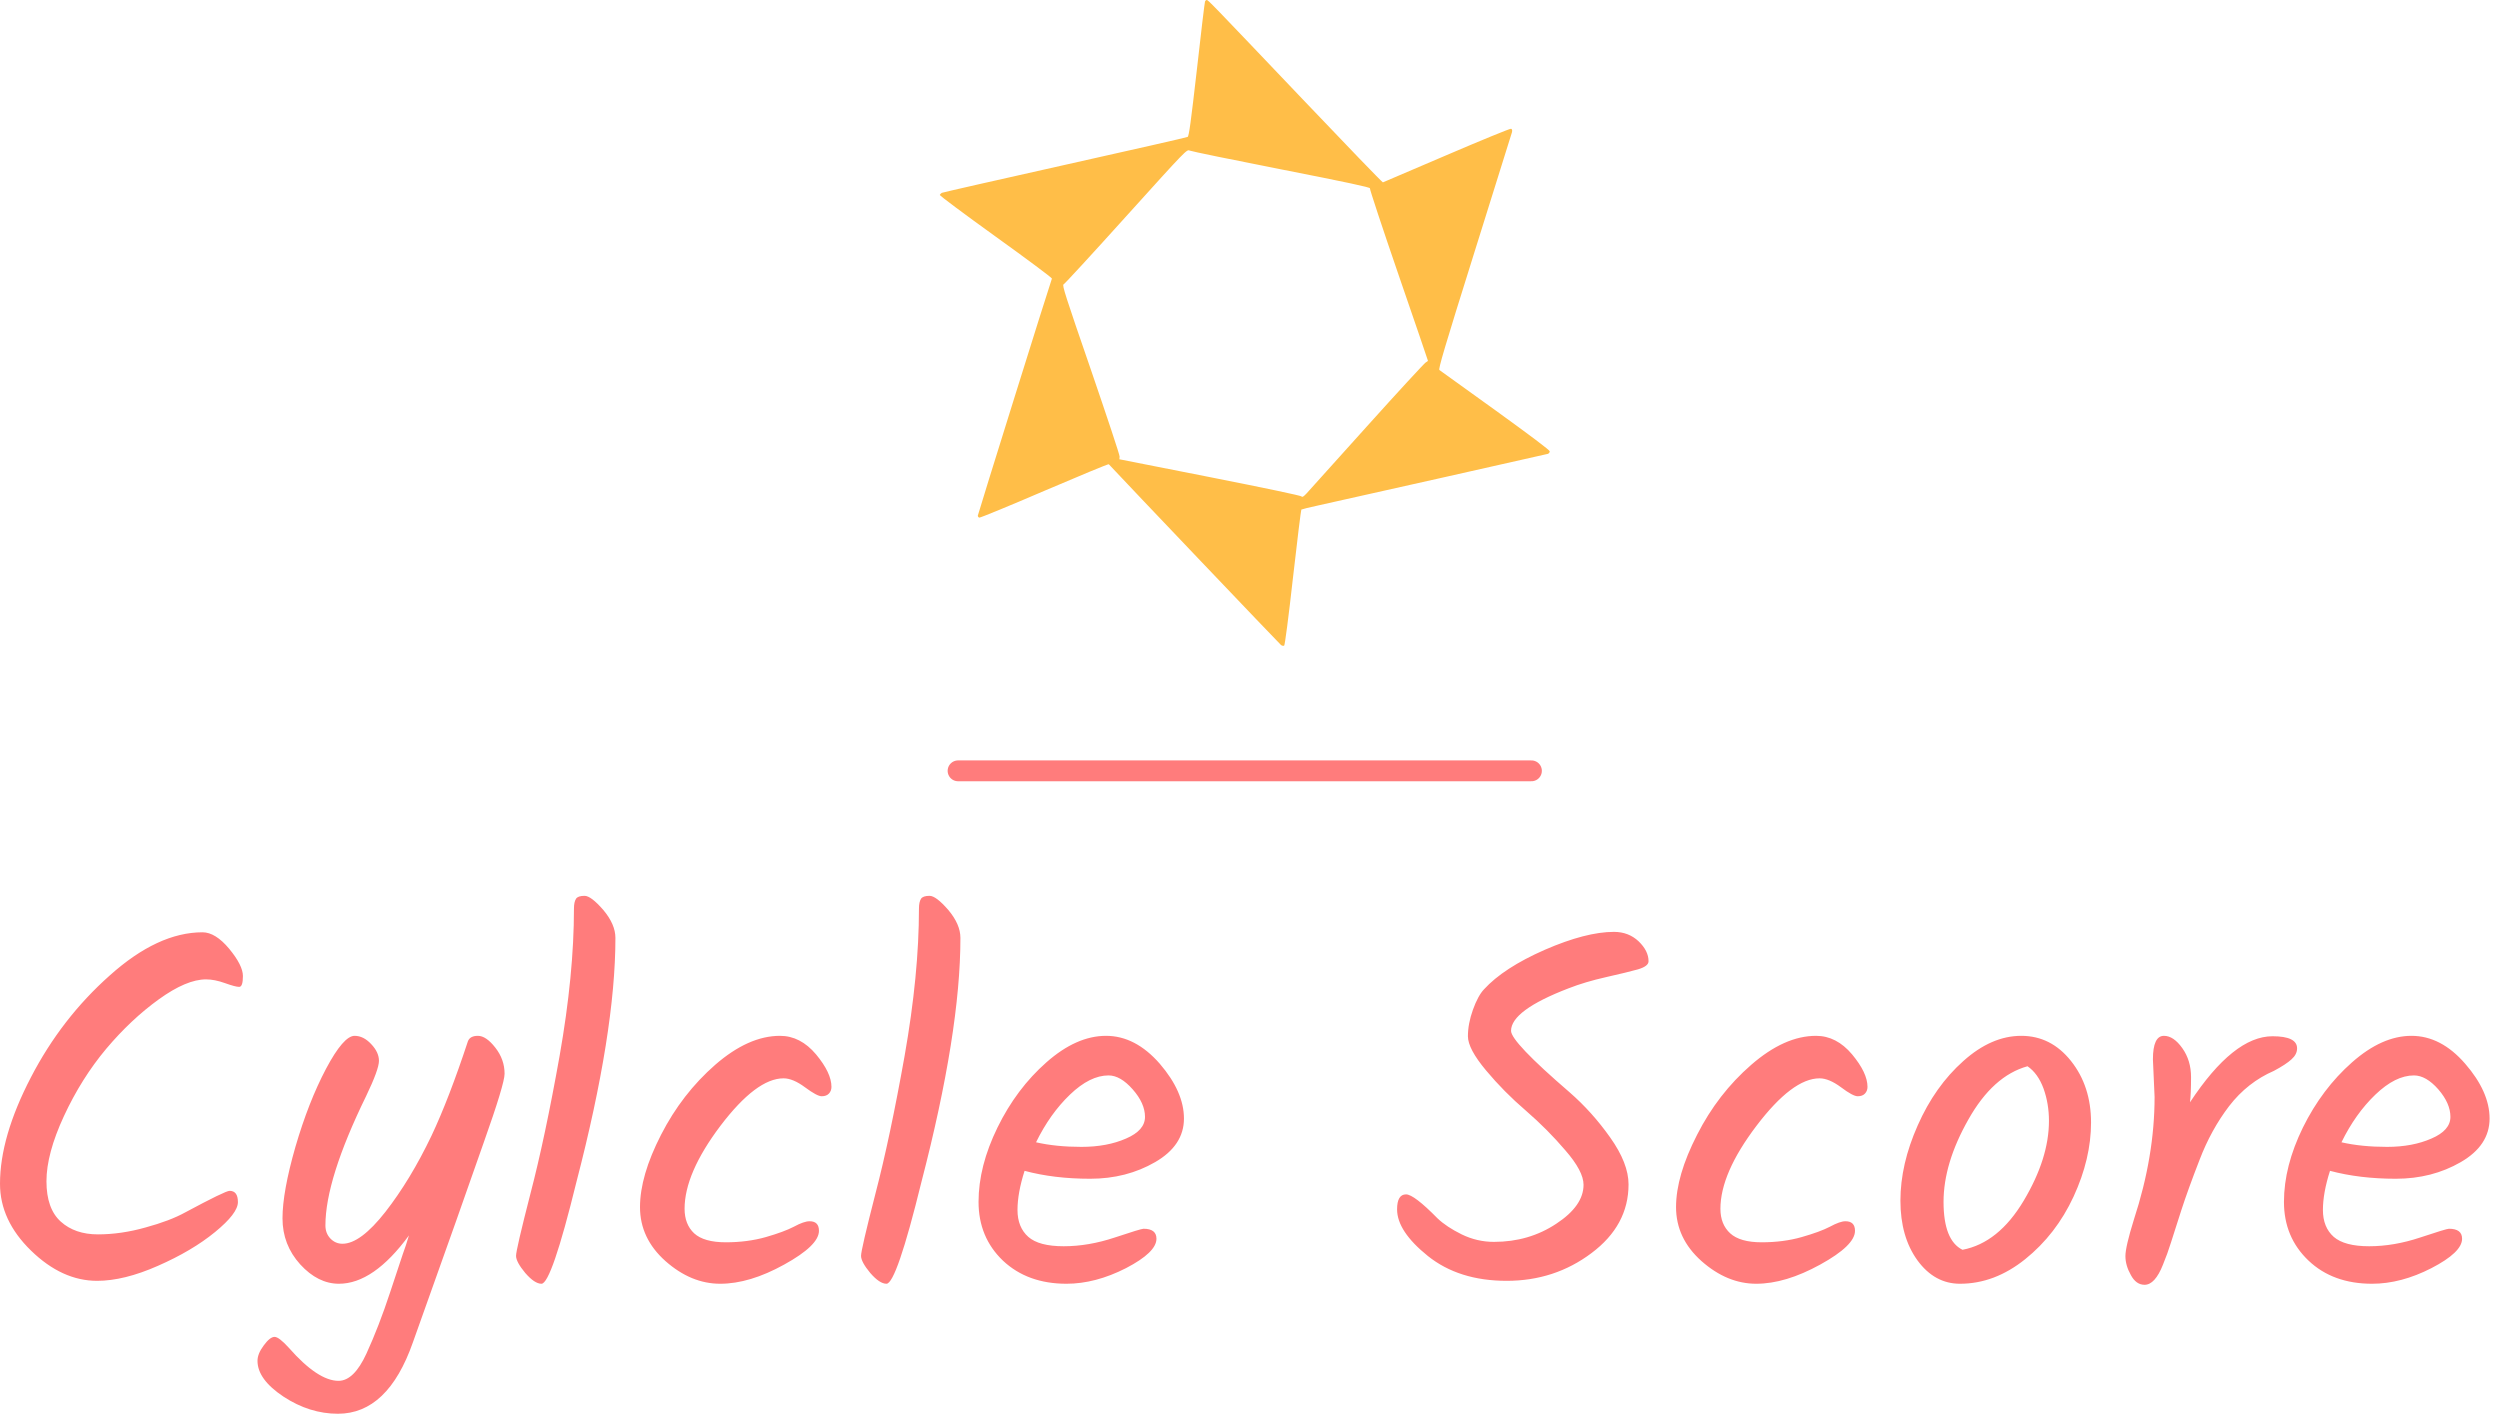
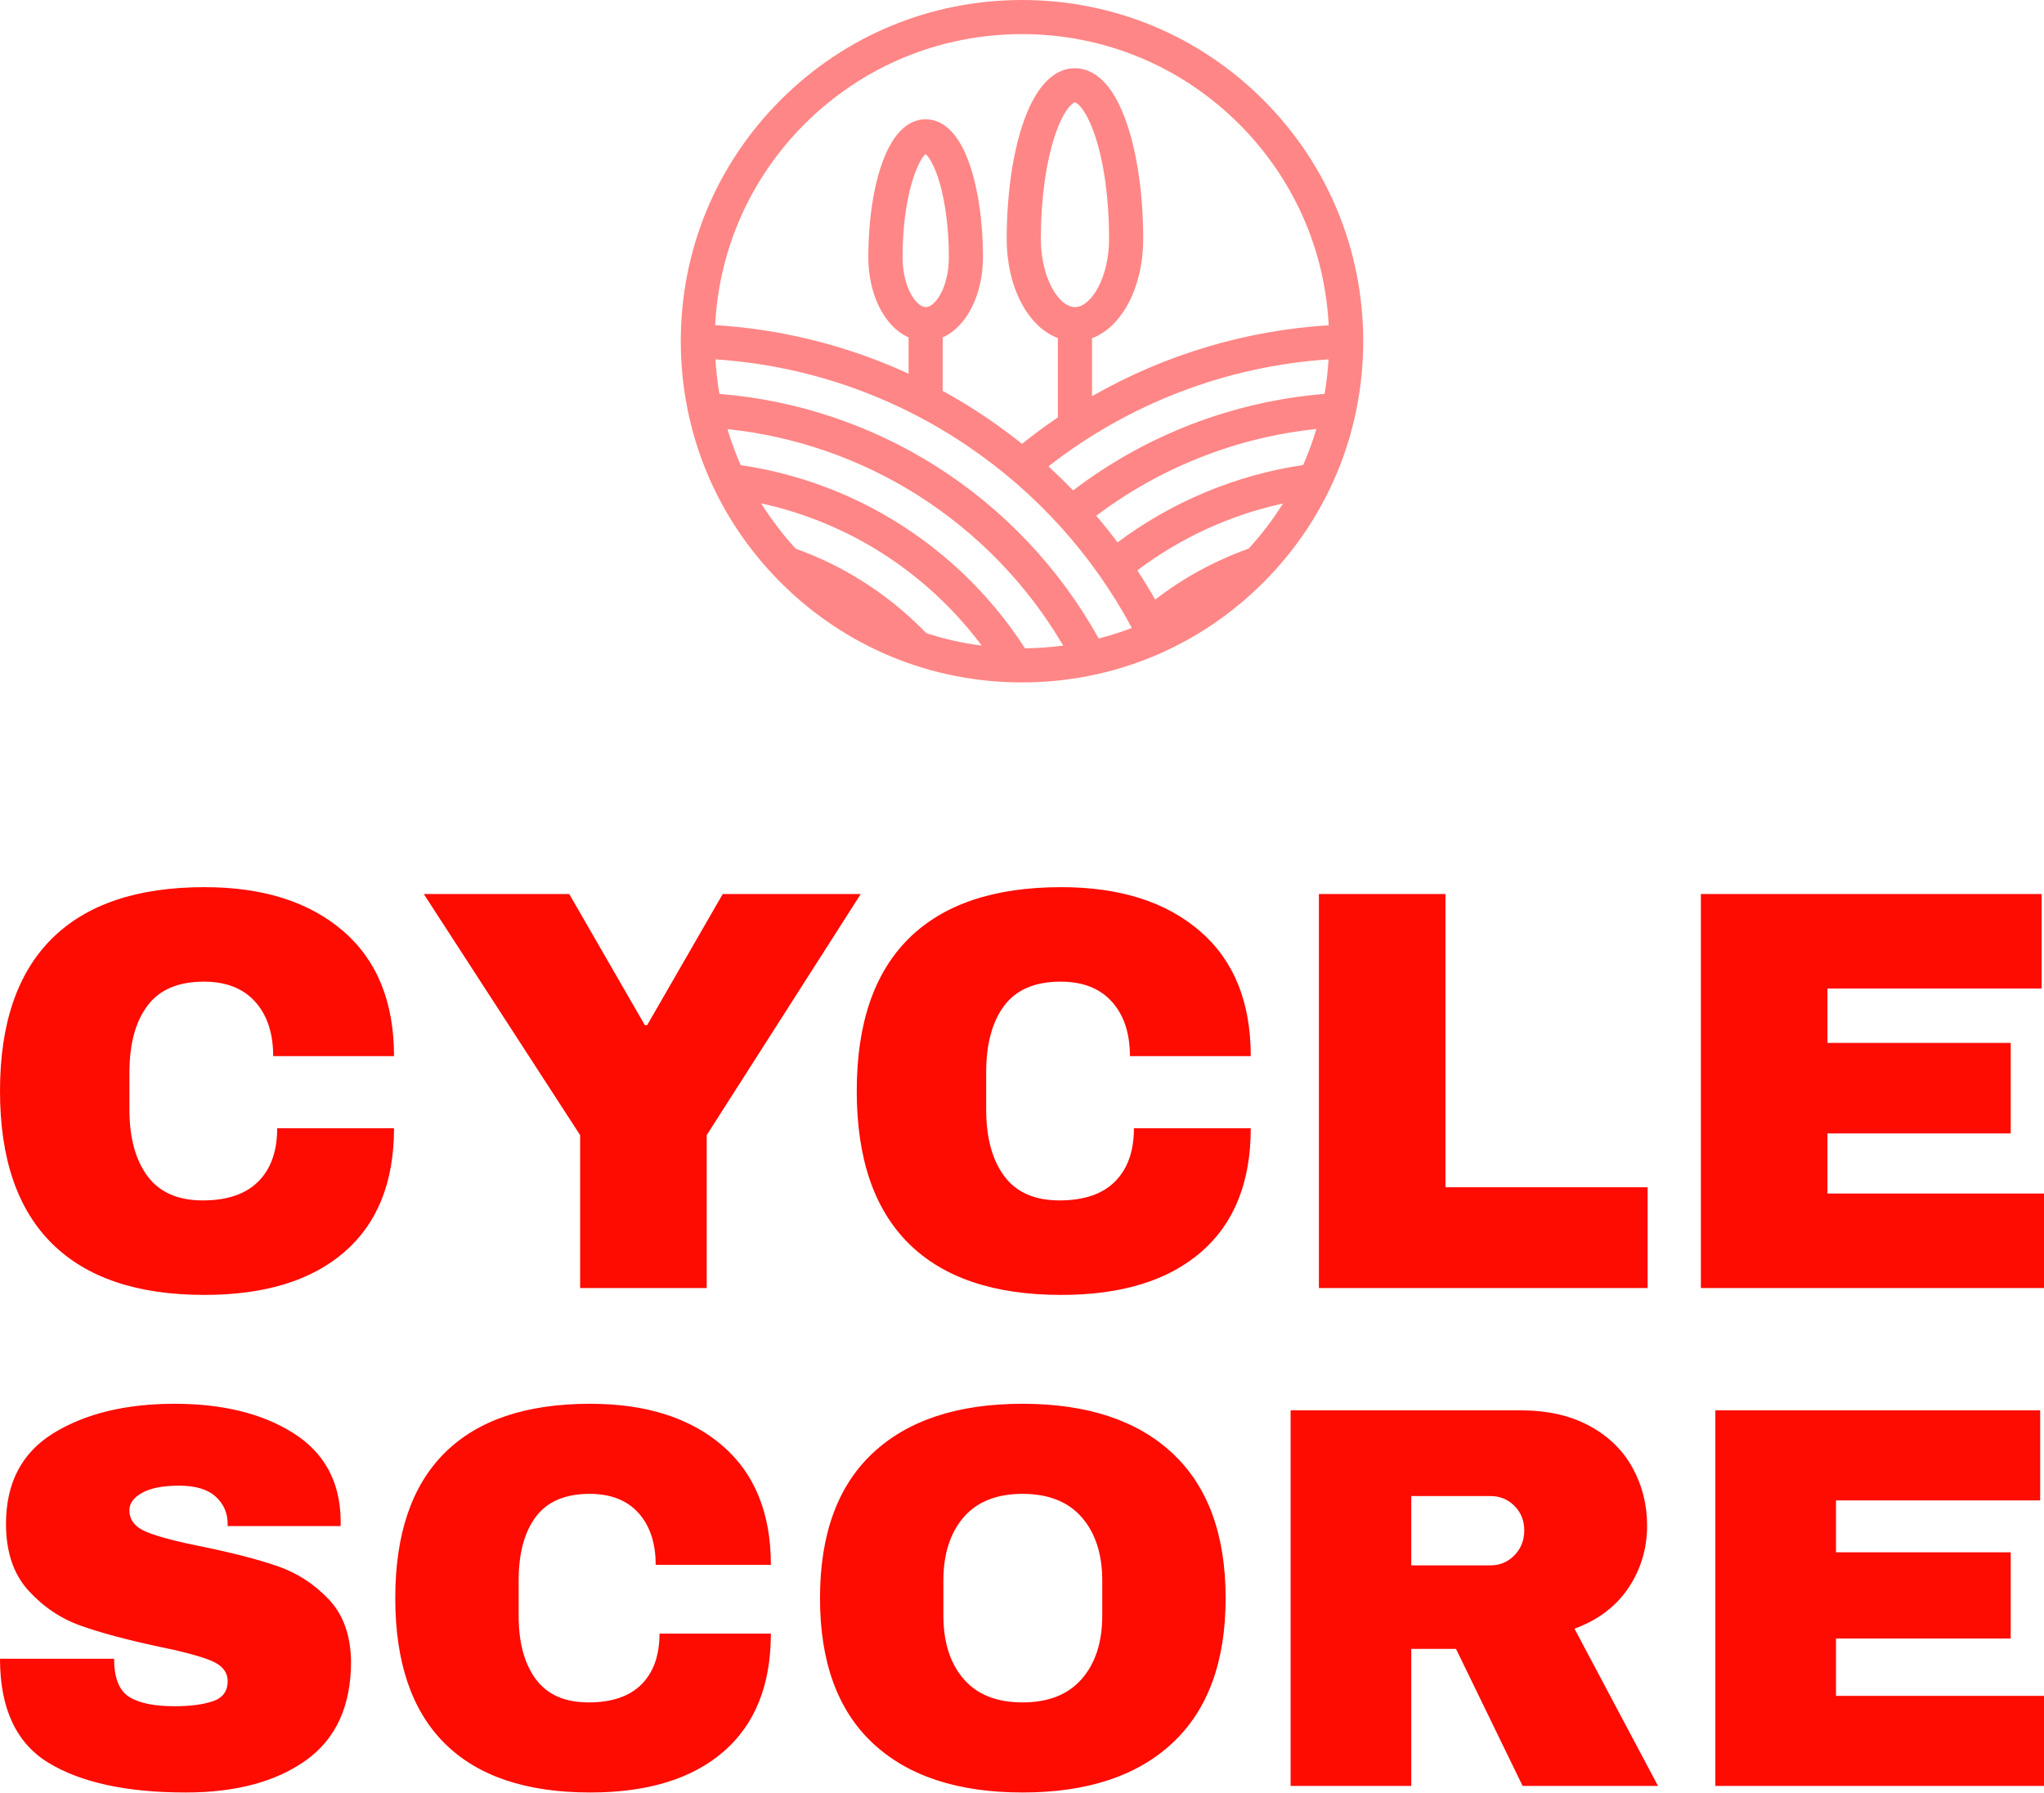
- <svg xmlns="http://www.w3.org/2000/svg" viewBox="0 0 120 68" width="120" height="68">
-   <g fill="#ffbe48" color="#ffbe48" transform="translate(45.11 0) scale(0.5740741) ">
-     <svg width="51.0" height="54.0" x="0.0" y="0.0" viewBox="0 0 51 54">
-       <path fill="currentColor" fill-rule="evenodd" d="M28.58 14.169c5.536 1.088 7.414 1.494 7.385 1.577-.028.065 1.047 3.32 2.396 7.241 1.349 3.911 2.452 7.14 2.452 7.168 0 .036-.085.101-.179.147-.104.055-2.32 2.454-4.923 5.35-2.604 2.897-4.877 5.415-5.056 5.618-.245.258-.35.323-.406.24-.047-.074-3.084-.71-7.659-1.615l-7.574-1.494.02-.221c.018-.12-1.076-3.395-2.406-7.278-2.113-6.125-2.415-7.066-2.283-7.122.085-.027 2.443-2.592 5.226-5.682 5.055-5.599 5.074-5.617 5.32-5.507.141.065 3.593.775 7.687 1.578M22.175.129c-.028.074-.34 2.63-.679 5.692-.5 4.353-.66 5.571-.773 5.626-.076.047-4.707 1.098-10.281 2.343C4.867 15.036.245 16.087.17 16.124c-.075.046-.15.12-.17.175-.019.056 2.085 1.624 4.688 3.497 2.594 1.863 4.707 3.44 4.688 3.496-.16.396-6.197 19.721-6.197 19.823 0 .074.056.147.123.166.056.027 2.508-.978 5.442-2.242 2.933-1.254 5.357-2.26 5.386-2.223 1.264 1.365 14.299 15.045 14.403 15.119.094.065.207.083.264.046.056-.037.368-2.398.735-5.691.35-3.1.67-5.655.698-5.683.038-.027.66-.184 1.387-.34 3.207-.711 19.072-4.272 19.223-4.318a.241.241 0 0 0 .16-.212c0-.102-1.585-1.291-4.546-3.432-2.5-1.789-4.603-3.311-4.679-3.366-.103-.074.387-1.753 2.934-9.87 1.688-5.37 3.093-9.88 3.131-10.009.038-.166.02-.258-.075-.295-.076-.028-2.5.968-5.386 2.204-2.886 1.237-5.291 2.26-5.33 2.279-.046.01-3.065-3.118-6.705-6.946C22.514.074 22.439 0 22.317 0c-.047 0-.113.055-.142.13" />
+ <svg xmlns="http://www.w3.org/2000/svg" width="149.76" height="131.331" viewBox="0 0 149.76 131.331">
+   <g fill="#ff8686" color="#ff8686" transform="translate(49.88 0) scale(0.9615385)">
+     <svg width="52.0" height="52.0" x="0.0" y="0.0" viewBox="0 0 52 52">
+       <path fill="currentColor" fill-rule="evenodd" d="M31.335 30.191v-4.42c2.267-.842 3.9-3.869 3.9-7.56 0-3.266-.426-6.345-1.206-8.685C32.843 5.95 31.2 5.2 30.035 5.2c-3.577 0-5.2 6.74-5.2 13 0 3.702 1.633 6.718 3.9 7.56v6.043A43.104 43.104 0 0 0 26 33.821a43.175 43.175 0 0 0-2.704-1.997 39.208 39.208 0 0 0-3.338-2.038v-4.077c1.788-.79 3.068-3.203 3.068-6.126 0-2.59-.344-5.044-.968-6.916-.988-2.964-2.392-3.577-3.4-3.577-1.01 0-2.413.624-3.401 3.577-.624 1.862-.967 4.316-.967 6.916 0 2.923 1.268 5.335 3.068 6.126v2.766A41.305 41.305 0 0 0 2.62 24.773c.291-5.793 2.693-11.201 6.822-15.33C13.873 5.033 19.75 2.6 26 2.6c6.25 0 12.126 2.434 16.546 6.854 4.13 4.128 6.532 9.536 6.823 15.33a41.456 41.456 0 0 0-18.034 5.407m-1.3-6.791c-1.227 0-2.6-2.226-2.6-5.2 0-2.985.385-5.782 1.071-7.862.697-2.101 1.415-2.538 1.53-2.538.114 0 .82.437 1.528 2.538.697 2.08 1.071 4.877 1.071 7.862 0 2.974-1.373 5.2-2.6 5.2m6.115 22.287a43.776 43.776 0 0 0-1.362-2.225 28.498 28.498 0 0 1 11.097-5.096 23.137 23.137 0 0 1-2.621 3.442 25.736 25.736 0 0 0-7.114 3.88M18.668 23.4c-.718 0-1.768-1.487-1.768-3.806 0-4.743 1.196-7.416 1.758-7.852.208.176.655.77 1.07 2.194.448 1.56.698 3.567.698 5.668 0 2.309-1.04 3.796-1.758 3.796m.77 12.116a36.326 36.326 0 0 0-16.495-5.502 24.536 24.536 0 0 1-.301-2.63 38.714 38.714 0 0 1 19.198 6.593A38.93 38.93 0 0 1 34.372 47.85c-.822.312-1.664.583-2.527.801a36.628 36.628 0 0 0-12.407-13.135m6.79 13.884a31.23 31.23 0 0 0-10.971-10.317 31.117 31.117 0 0 0-10.691-3.64 23.45 23.45 0 0 1-1.01-2.745 33.725 33.725 0 0 1 14.478 5.023A33.867 33.867 0 0 1 29.14 49.192c-.947.125-1.924.198-2.912.208m-7.52-1.154a26.187 26.187 0 0 0-7.55-5.44 28.536 28.536 0 0 0-2.402-.998 23.85 23.85 0 0 1-2.631-3.453 28.598 28.598 0 0 1 7.862 2.985 28.801 28.801 0 0 1 8.944 7.852c-1.446-.177-2.85-.5-4.222-.946m28.714-12.813A31.322 31.322 0 0 0 33.28 41.33a38.429 38.429 0 0 0-1.622-2.028 33.705 33.705 0 0 1 16.775-6.615c-.281.936-.614 1.851-1.009 2.746m1.633-5.419A36.478 36.478 0 0 0 29.9 37.367a52.264 52.264 0 0 0-1.882-1.83 38.83 38.83 0 0 1 21.34-8.154 24.235 24.235 0 0 1-.301 2.631m-4.67-22.401C39.478 2.704 32.947 0 26 0 19.053 0 12.522 2.704 7.613 7.613 2.704 12.522 0 19.053 0 26c0 6.947 2.704 13.478 7.613 18.387C12.522 49.296 19.053 52 26 52c6.947 0 13.478-2.704 18.387-7.613C49.296 39.478 52 32.947 52 26c0-6.947-2.704-13.478-7.613-18.387" />
    </svg>
  </g>
-   <line x1="45.987" y1="37" x2="73.509" y2="37" stroke="#ff7c7c" stroke-linecap="round" />
-   <path fill="#ff7c7c" fill-rule="nonzero" d="M9.72 1.75L9.72 1.75Q10.34 1.75 11.00 2.54Q11.66 3.34 11.66 3.85Q11.66 4.37 11.48 4.37Q11.30 4.37 10.80 4.19Q10.30 4.01 9.89 4.01L9.89 4.01Q8.95 4.01 7.62 4.97Q6.29 5.93 5.10 7.34Q3.91 8.76 3.07 10.57Q2.23 12.38 2.23 13.70Q2.23 15.02 2.92 15.64Q3.60 16.25 4.70 16.25Q5.81 16.25 6.98 15.92Q8.16 15.60 8.90 15.19L8.90 15.19Q10.82 14.16 11.02 14.16L11.02 14.16Q11.42 14.16 11.42 14.70Q11.42 15.24 10.32 16.14Q9.22 17.04 7.58 17.76Q5.95 18.48 4.66 18.48L4.66 18.48Q2.98 18.48 1.49 17.03Q0 15.58 0 13.82L0 13.82Q0 11.57 1.48 8.72Q2.95 5.88 5.27 3.82Q7.58 1.75 9.72 1.75ZM22.94 6.72Q23.33 6.72 23.77 7.28Q24.22 7.85 24.22 8.54L24.22 8.54Q24.22 9.02 23.23 11.81Q22.25 14.59 21.90 15.59Q21.55 16.58 20.96 18.23Q20.38 19.87 19.82 21.43L19.82 21.43Q18.62 24.86 16.22 24.86L16.22 24.86Q14.86 24.86 13.61 24.04Q12.36 23.21 12.36 22.32L12.36 22.32Q12.36 21.98 12.66 21.58Q12.96 21.17 13.18 21.17Q13.39 21.17 13.87 21.70L13.87 21.70Q15.26 23.28 16.25 23.28L16.25 23.28Q16.99 23.28 17.59 21.97Q18.19 20.66 18.73 19.02Q19.27 17.38 19.33 17.21Q19.39 17.04 19.48 16.78Q19.56 16.51 19.63 16.30L19.63 16.30Q17.93 18.62 16.27 18.62L16.27 18.62Q15.26 18.62 14.41 17.69Q13.56 16.75 13.56 15.48Q13.56 14.21 14.18 12.05Q14.81 9.89 15.65 8.30Q16.49 6.72 17.02 6.72L17.02 6.72Q17.45 6.72 17.82 7.12Q18.19 7.51 18.19 7.92Q18.19 8.33 17.57 9.62L17.57 9.62Q15.62 13.61 15.62 15.82L15.62 15.82Q15.62 16.20 15.86 16.45Q16.10 16.70 16.44 16.70L16.44 16.70Q17.30 16.70 18.50 15.17Q19.70 13.63 20.71 11.52L20.71 11.52Q21.55 9.74 22.46 6.98L22.46 6.98Q22.56 6.72 22.94 6.72ZM29.54 2.02L29.54 2.02Q29.54 6.53 27.67 13.73L27.67 13.73Q26.47 18.62 25.99 18.62L25.99 18.62Q25.66 18.62 25.21 18.10Q24.77 17.57 24.77 17.28Q24.77 16.99 25.46 14.30Q26.16 11.62 26.86 7.69Q27.55 3.77 27.55 0.62L27.55 0.62Q27.55 0.29 27.65 0.14Q27.74 0 28.06 0Q28.37 0 28.96 0.68Q29.54 1.37 29.54 2.02ZM34.57 18.62Q33.17 18.62 31.94 17.53Q30.72 16.44 30.72 14.94Q30.72 13.44 31.73 11.47Q32.74 9.50 34.33 8.11Q35.93 6.72 37.44 6.72L37.44 6.72Q38.42 6.72 39.17 7.61Q39.91 8.50 39.91 9.17L39.91 9.17Q39.91 9.36 39.79 9.49Q39.67 9.62 39.44 9.62Q39.22 9.62 38.64 9.19Q38.06 8.76 37.61 8.76L37.61 8.76Q36.31 8.76 34.58 11.04Q32.86 13.32 32.86 15.02L32.86 15.02Q32.86 15.77 33.32 16.20Q33.79 16.63 34.84 16.63Q35.88 16.63 36.76 16.38Q37.63 16.13 38.11 15.88Q38.59 15.62 38.86 15.62L38.86 15.62Q39.31 15.62 39.31 16.08L39.31 16.08Q39.31 16.78 37.64 17.70Q35.98 18.62 34.57 18.62ZM46.10 2.02L46.10 2.02Q46.10 6.53 44.23 13.73L44.23 13.73Q43.03 18.62 42.55 18.62L42.55 18.62Q42.22 18.62 41.77 18.10Q41.33 17.57 41.33 17.28Q41.33 16.99 42.02 14.30Q42.72 11.62 43.42 7.69Q44.11 3.77 44.11 0.62L44.11 0.62Q44.11 0.29 44.21 0.14Q44.30 0 44.62 0Q44.93 0 45.52 0.68Q46.10 1.37 46.10 2.02ZM56.83 10.69Q56.83 11.98 55.45 12.78Q54.07 13.58 52.33 13.58Q50.59 13.58 49.18 13.20L49.18 13.20Q48.84 14.26 48.84 15.08Q48.84 15.91 49.36 16.37Q49.87 16.82 51.06 16.82Q52.25 16.82 53.51 16.40Q54.77 15.98 54.89 15.98L54.89 15.98Q55.51 15.98 55.51 16.46L55.51 16.46Q55.51 17.11 54.05 17.87Q52.58 18.62 51.19 18.62L51.19 18.62Q49.32 18.62 48.14 17.51Q46.97 16.39 46.97 14.69Q46.97 12.98 47.88 11.12Q48.79 9.26 50.23 7.99Q51.67 6.72 53.09 6.72Q54.50 6.72 55.67 8.06Q56.83 9.41 56.83 10.69ZM53.21 8.62L53.21 8.62Q52.32 8.62 51.36 9.54Q50.40 10.46 49.73 11.83L49.73 11.83Q50.69 12.05 51.91 12.05Q53.14 12.05 54.05 11.65Q54.96 11.26 54.96 10.61Q54.96 9.96 54.37 9.29Q53.78 8.62 53.21 8.62ZM78.17 13.85L78.17 13.85Q78.17 15.82 76.39 17.15Q74.62 18.48 72.32 18.48Q70.03 18.48 68.54 17.29Q67.06 16.10 67.06 15.05L67.06 15.05Q67.06 14.33 67.49 14.33L67.49 14.33Q67.87 14.33 69 15.48L69 15.48Q69.43 15.89 70.16 16.25Q70.90 16.61 71.71 16.61L71.71 16.61Q73.39 16.61 74.70 15.74Q76.01 14.88 76.01 13.87L76.01 13.87Q76.01 13.22 75.14 12.22Q74.28 11.21 73.24 10.31Q72.19 9.41 71.33 8.38Q70.46 7.34 70.46 6.74Q70.46 6.14 70.70 5.47Q70.94 4.80 71.23 4.49L71.23 4.49Q72.17 3.46 74.15 2.59Q76.13 1.73 77.47 1.73L77.47 1.73Q78.17 1.73 78.65 2.18Q79.13 2.64 79.13 3.14L79.13 3.14Q79.13 3.38 78.62 3.53Q78.12 3.67 77.10 3.90Q76.08 4.13 75.29 4.44L75.29 4.44Q72.53 5.50 72.53 6.48L72.53 6.48Q72.53 7.01 75.34 9.43L75.34 9.43Q76.42 10.37 77.29 11.60Q78.17 12.84 78.17 13.85ZM84.30 18.62Q82.90 18.62 81.67 17.53Q80.45 16.44 80.45 14.94Q80.45 13.44 81.46 11.47Q82.46 9.50 84.06 8.11Q85.66 6.72 87.17 6.72L87.17 6.72Q88.15 6.72 88.90 7.61Q89.64 8.50 89.64 9.17L89.64 9.17Q89.64 9.36 89.52 9.49Q89.40 9.62 89.17 9.62Q88.94 9.62 88.37 9.19Q87.79 8.76 87.34 8.76L87.34 8.76Q86.04 8.76 84.31 11.04Q82.58 13.32 82.58 15.02L82.58 15.02Q82.58 15.77 83.05 16.20Q83.52 16.63 84.56 16.63Q85.61 16.63 86.48 16.38Q87.36 16.13 87.84 15.88Q88.32 15.62 88.58 15.62L88.58 15.62Q89.04 15.62 89.04 16.08L89.04 16.08Q89.04 16.78 87.37 17.70Q85.70 18.62 84.30 18.62ZM98.35 10.80L98.35 10.80Q98.35 9.98 98.09 9.25Q97.82 8.52 97.32 8.18L97.32 8.18Q95.66 8.64 94.48 10.74Q93.29 12.84 93.29 14.69Q93.29 16.54 94.20 16.99L94.20 16.99Q95.93 16.66 97.14 14.63Q98.35 12.60 98.35 10.80ZM92.05 11.02Q92.88 9.14 94.24 7.93Q95.59 6.72 97.02 6.72Q98.45 6.72 99.41 7.93Q100.37 9.14 100.37 10.88Q100.37 12.62 99.53 14.44Q98.69 16.25 97.21 17.44Q95.74 18.62 94.08 18.62L94.08 18.62Q92.86 18.62 92.04 17.50Q91.22 16.37 91.22 14.63Q91.22 12.89 92.05 11.02ZM103.42 9.65L103.42 9.65L103.34 7.85Q103.34 6.72 103.87 6.72L103.87 6.72Q104.33 6.72 104.75 7.31Q105.17 7.90 105.17 8.70Q105.17 9.50 105.12 9.91L105.12 9.91Q107.21 6.74 109.08 6.74L109.08 6.74Q110.26 6.74 110.26 7.32L110.26 7.32Q110.26 7.61 109.99 7.85Q109.73 8.09 109.15 8.40L109.15 8.40Q107.88 8.95 107.00 10.09Q106.13 11.23 105.58 12.67Q105.02 14.11 104.70 15.10Q104.38 16.08 104.21 16.63Q104.04 17.18 103.82 17.71L103.82 17.71Q103.44 18.67 102.94 18.67L102.94 18.67Q102.53 18.67 102.28 18.20Q102.02 17.74 102.02 17.29Q102.02 16.85 102.43 15.53L102.43 15.53Q103.42 12.50 103.42 9.65ZM119.50 10.69Q119.50 11.98 118.12 12.78Q116.74 13.58 115.00 13.58Q113.26 13.58 111.84 13.20L111.84 13.20Q111.50 14.26 111.50 15.08Q111.50 15.91 112.02 16.37Q112.54 16.82 113.72 16.82Q114.91 16.82 116.17 16.40Q117.43 15.98 117.55 15.98L117.55 15.98Q118.18 15.98 118.18 16.46L118.18 16.46Q118.18 17.11 116.71 17.87Q115.25 18.62 113.86 18.62L113.86 18.62Q111.98 18.62 110.81 17.51Q109.63 16.39 109.63 14.69Q109.63 12.98 110.54 11.12Q111.46 9.26 112.90 7.99Q114.34 6.72 115.75 6.72Q117.17 6.72 118.33 8.06Q119.50 9.41 119.50 10.69ZM115.87 8.62L115.87 8.62Q114.98 8.62 114.02 9.54Q113.06 10.46 112.39 11.83L112.39 11.83Q113.35 12.05 114.58 12.05Q115.80 12.05 116.71 11.65Q117.62 11.26 117.62 10.61Q117.62 9.96 117.04 9.29Q116.45 8.62 115.87 8.62Z" transform="translate(0, 43)" />
+   <path fill="#fe0b01" fill-rule="nonzero" d="M14.28 0Q20.40 0 23.96 3.06Q27.52 6.12 27.52 11.80L27.52 11.80L19.08 11.80Q19.08 9.40 17.82 8Q16.56 6.60 14.24 6.60L14.24 6.60Q11.56 6.60 10.30 8.28Q9.04 9.96 9.04 12.96L9.04 12.96L9.04 15.52Q9.04 18.48 10.30 20.18Q11.56 21.88 14.16 21.88L14.16 21.88Q16.72 21.88 18.04 20.56Q19.36 19.24 19.36 16.84L19.36 16.84L27.52 16.84Q27.52 22.48 24.06 25.48Q20.60 28.48 14.28 28.48L14.28 28.48Q7.24 28.48 3.62 24.88Q0 21.28 0 14.24L0 14.24Q0 7.20 3.62 3.60Q7.24 0 14.28 0L14.28 0ZM49.36 17.32L49.36 28L40.52 28L40.52 17.32L29.60 0.48L39.76 0.48L45.04 9.64L45.20 9.64L50.48 0.48L60.12 0.48L49.36 17.32ZM74.12 0Q80.24 0 83.80 3.06Q87.36 6.12 87.36 11.80L87.36 11.80L78.92 11.80Q78.92 9.40 77.66 8Q76.40 6.60 74.08 6.60L74.08 6.60Q71.40 6.60 70.14 8.28Q68.88 9.96 68.88 12.96L68.88 12.96L68.88 15.52Q68.88 18.48 70.14 20.18Q71.40 21.88 74 21.88L74 21.88Q76.56 21.88 77.88 20.56Q79.20 19.24 79.20 16.84L79.20 16.84L87.36 16.84Q87.36 22.48 83.90 25.48Q80.44 28.48 74.12 28.48L74.12 28.48Q67.08 28.48 63.46 24.88Q59.84 21.28 59.84 14.24L59.84 14.24Q59.84 7.20 63.46 3.60Q67.08 0 74.12 0L74.12 0ZM92.12 28L92.12 0.48L100.96 0.48L100.96 20.96L115.08 20.96L115.08 28L92.12 28ZM118.80 28L118.80 0.48L142.60 0.48L142.60 7.08L127.64 7.08L127.64 10.88L140.44 10.88L140.44 17.20L127.64 17.20L127.64 21.40L142.88 21.40L142.88 28L118.80 28Z" transform="translate(0 65) scale(1.049)" />
+   <path fill="#fe0b01" fill-rule="nonzero" d="M12.80 0Q18.08 0 21.48 2.14Q24.88 4.28 24.96 8.48L24.96 8.48L24.96 8.96L16.68 8.96L16.68 8.80Q16.68 7.60 15.80 6.80Q14.92 6 13.12 6L13.12 6Q11.36 6 10.42 6.52Q9.48 7.04 9.48 7.80L9.48 7.80Q9.48 8.88 10.76 9.40Q12.04 9.92 14.88 10.48L14.88 10.48Q18.20 11.16 20.34 11.90Q22.48 12.64 24.08 14.32Q25.68 16 25.72 18.88L25.72 18.88Q25.72 23.76 22.42 26.12Q19.12 28.48 13.60 28.48L13.60 28.48Q7.16 28.48 3.58 26.32Q0 24.16 0 18.68L0 18.68L8.36 18.68Q8.36 20.76 9.44 21.46Q10.52 22.16 12.80 22.16L12.80 22.16Q14.48 22.16 15.58 21.80Q16.68 21.44 16.68 20.32L16.68 20.32Q16.68 19.32 15.46 18.82Q14.24 18.32 11.48 17.76L11.48 17.76Q8.12 17.04 5.92 16.26Q3.72 15.48 2.08 13.68Q0.44 11.88 0.44 8.80L0.44 8.80Q0.44 4.28 3.94 2.14Q7.44 0 12.80 0L12.80 0ZM43.24 0Q49.36 0 52.92 3.06Q56.48 6.12 56.48 11.80L56.48 11.80L48.04 11.80Q48.04 9.40 46.78 8Q45.52 6.60 43.20 6.60L43.20 6.60Q40.52 6.60 39.26 8.28Q38 9.96 38 12.96L38 12.96L38 15.52Q38 18.48 39.26 20.18Q40.52 21.88 43.12 21.88L43.12 21.88Q45.68 21.88 47 20.56Q48.32 19.24 48.32 16.84L48.32 16.84L56.48 16.84Q56.48 22.48 53.02 25.48Q49.56 28.48 43.24 28.48L43.24 28.48Q36.20 28.48 32.58 24.88Q28.96 21.28 28.96 14.24L28.96 14.24Q28.96 7.20 32.58 3.60Q36.20 0 43.24 0L43.24 0ZM74.92 0Q82.04 0 85.92 3.64Q89.80 7.28 89.80 14.24L89.80 14.24Q89.80 21.20 85.92 24.84Q82.04 28.48 74.92 28.48L74.92 28.48Q67.80 28.48 63.94 24.86Q60.08 21.24 60.08 14.24L60.08 14.24Q60.08 7.24 63.94 3.62Q67.80 0 74.92 0L74.92 0ZM74.92 6.60Q72.08 6.60 70.60 8.32Q69.12 10.04 69.12 12.96L69.12 12.96L69.12 15.52Q69.12 18.44 70.60 20.16Q72.08 21.88 74.92 21.88L74.92 21.88Q77.76 21.88 79.26 20.16Q80.76 18.44 80.76 15.52L80.76 15.52L80.76 12.96Q80.76 10.04 79.26 8.32Q77.76 6.60 74.92 6.60L74.92 6.60ZM120.68 8.92Q120.68 11.44 119.32 13.48Q117.96 15.52 115.36 16.48L115.36 16.48L121.48 28L111.56 28L106.68 17.96L103.40 17.96L103.40 28L94.56 28L94.56 0.48L111.40 0.48Q114.36 0.48 116.46 1.62Q118.56 2.76 119.62 4.70Q120.68 6.64 120.68 8.92L120.68 8.92ZM111.68 9.28Q111.68 8.20 110.96 7.48Q110.24 6.76 109.20 6.76L109.20 6.76L103.40 6.76L103.40 11.84L109.20 11.84Q110.24 11.84 110.96 11.10Q111.68 10.36 111.68 9.28L111.68 9.28ZM125.68 28L125.68 0.48L149.48 0.48L149.48 7.08L134.52 7.08L134.52 10.88L147.32 10.88L147.32 17.20L134.52 17.20L134.52 21.40L149.76 21.40L149.76 28L125.68 28Z" transform="translate(0 102.852) scale(1)" />
</svg>
